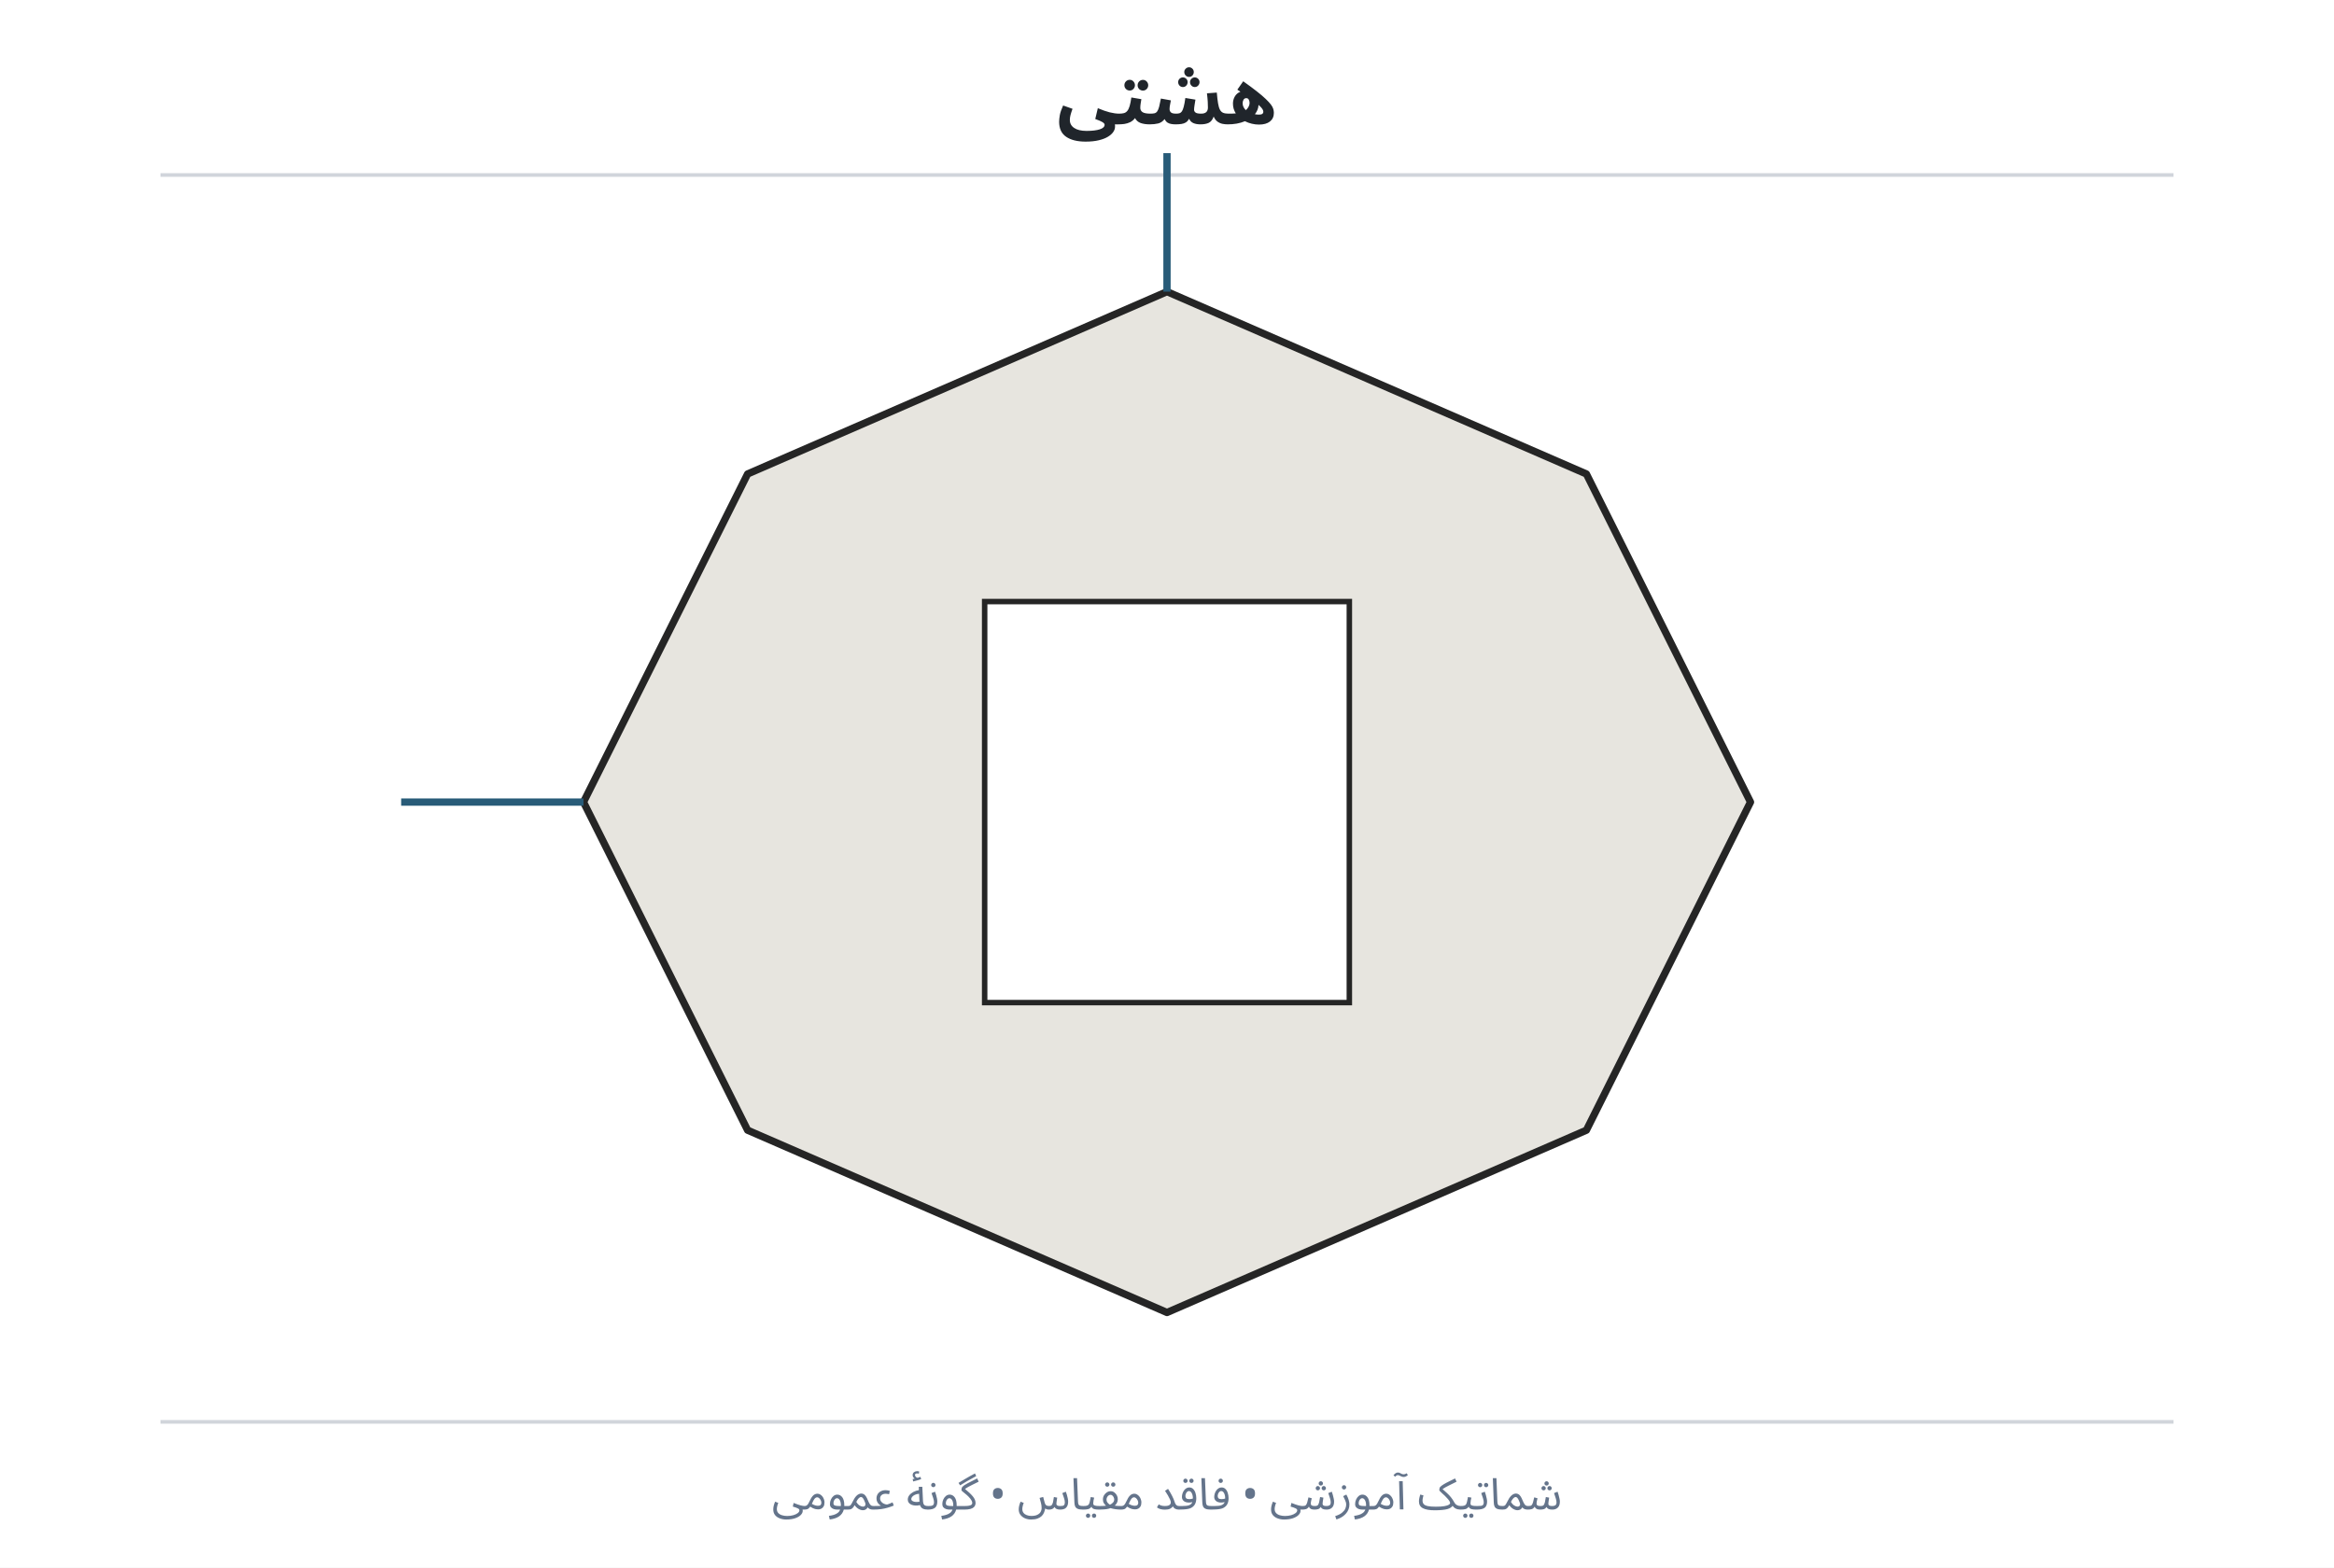
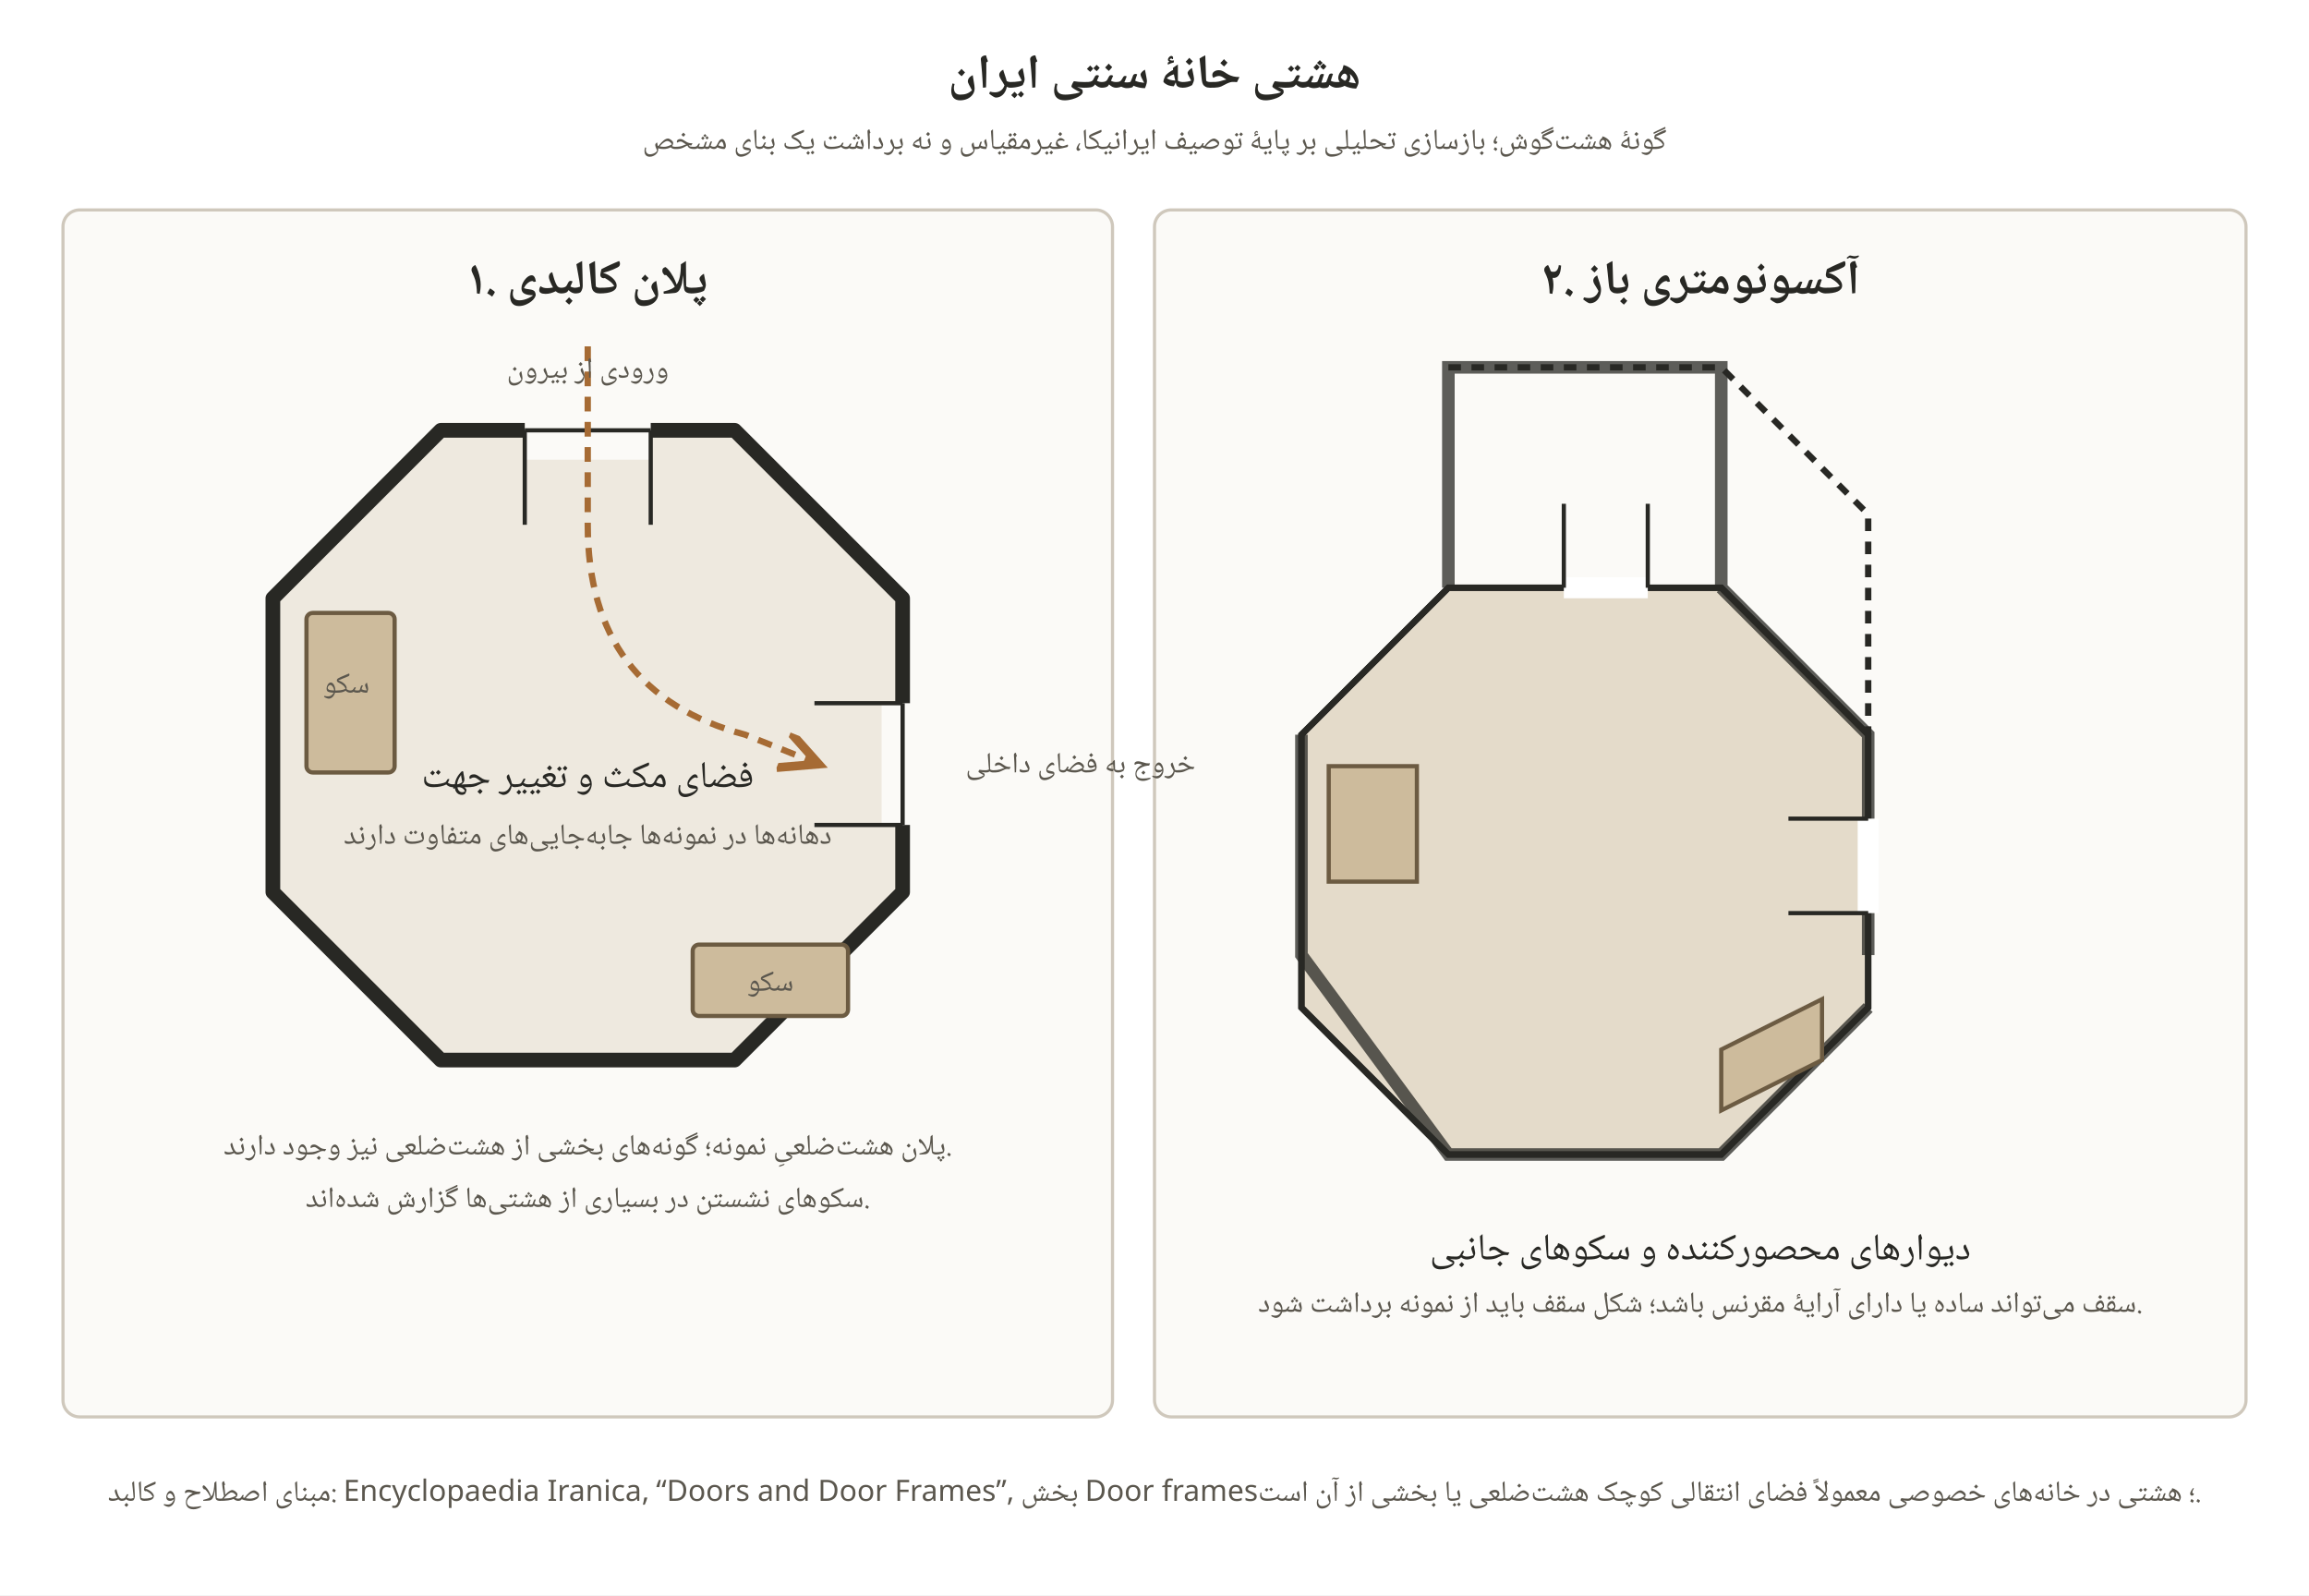
- <svg xmlns="http://www.w3.org/2000/svg" width="640" height="430" viewBox="0 0 640 430" role="img" aria-labelledby="ttl dsc">
+ <svg xmlns="http://www.w3.org/2000/svg" width="1100" height="760" viewBox="0 0 1100 760" role="img" aria-labelledby="title desc">
  <defs>
-     <pattern id="hatch" width="8" height="8" patternUnits="userSpaceOnUse">
-       <path d="M0 8 L8 0" stroke="#9ca3af" stroke-width=".8" />
-     </pattern>
+     <style>
+  .wall{fill:#eee9df;stroke:#282824;stroke-width:7;stroke-linejoin:round}
+  .thin{fill:none;stroke:#282824;stroke-width:2}
+  .label{font-family:Vazirmatn,'Noto Naskh Arabic',sans-serif;fill:#282824;font-size:18px}
+  .small{font-family:Vazirmatn,'Noto Naskh Arabic',sans-serif;fill:#5b574e;font-size:14px}
+  .head{font-family:Vazirmatn,'Noto Naskh Arabic',sans-serif;fill:#282824;font-size:23px;font-weight:700}
+  .panel{fill:#fbfaf7;stroke:#cfc8bc;stroke-width:1.5}
+ </style>
+     <marker id="a" markerWidth="8" markerHeight="8" refX="6" refY="3" orient="auto">
+       <path d="M0 0 L6 3 L0 6" fill="none" stroke="#a66b34" stroke-width="1.4" />
+     </marker>
  </defs>
-   <rect width="640" height="430" fill="#fff" />
-   <text x="320" y="34" text-anchor="middle" direction="rtl" font-family="Vazirmatn, Noto Sans Arabic, sans-serif" font-size="21" font-weight="600" fill="#20252b">هشتی</text>
-   <line x1="44" y1="48" x2="596" y2="48" stroke="#d1d5db" />
-   <polygon points="320,80 435,130 480,220 435,310 320,360 205,310 160,220 205,130" fill="#e7e5df" stroke="#252525" stroke-width="2" stroke-linejoin="round" />
-   <rect x="270" y="165" width="100" height="110" rx="0" fill="#fff" stroke="#252525" stroke-width="1.5" />
-   <line x1="320" y1="80" x2="320" y2="42" stroke="#285b78" stroke-width="2" />
-   <line x1="160" y1="220" x2="110" y2="220" stroke="#285b78" stroke-width="2" />
-   <line x1="44" y1="390" x2="596" y2="390" stroke="#d1d5db" />
-   <text x="320" y="414" text-anchor="middle" direction="rtl" font-family="Vazirmatn, Noto Sans Arabic, sans-serif" font-size="12" fill="#64748b">شماتیک آموزشی • فاقد مقیاس • گونهٔ عمومی</text>
+   <rect width="1100" height="760" fill="#fff" />
+   <text x="550" y="42" text-anchor="middle" class="head" font-size="28">هشتی خانهٔ سنتی ایران</text>
+   <text x="550" y="71" text-anchor="middle" class="small">گونهٔ هشت‌گوش؛ بازسازی تحلیلی بر پایهٔ توصیف ایرانیکا، غیرمقیاس و نه برداشت یک بنای مشخص</text>
+   <rect x="30" y="100" width="500" height="575" rx="8" class="panel" />
+   <rect x="550" y="100" width="520" height="575" rx="8" class="panel" />
+   <text x="280" y="140" text-anchor="middle" class="head">۱. پلان کالبدی</text>
+   <text x="810" y="140" text-anchor="middle" class="head">۲. آکسونومتری باز</text>
+   <polygon points="210,205 350,205 430,285 430,425 350,505 210,505 130,425 130,285" class="wall" />
+   <rect x="250" y="194" width="60" height="25" fill="#fbfaf7" />
+   <rect x="420" y="335" width="25" height="58" fill="#fbfaf7" />
+   <line x1="250" y1="205" x2="310" y2="205" stroke="#282824" stroke-width="2" />
+   <line x1="430" y1="335" x2="430" y2="393" stroke="#282824" stroke-width="2" />
+   <rect x="146" y="292" width="42" height="76" rx="3" fill="#cdbb9c" stroke="#6c5b42" stroke-width="2" />
+   <rect x="330" y="450" width="74" height="34" rx="3" fill="#cdbb9c" stroke="#6c5b42" stroke-width="2" />
+   <text x="165" y="330" text-anchor="middle" class="small">سکو</text>
+   <text x="367" y="472" text-anchor="middle" class="small">سکو</text>
+   <path d="M250 205 L250 250 M310 205 L310 250" class="thin" />
+   <path d="M430 335 L388 335 M430 393 L388 393" class="thin" />
+   <path d="M280 165 L280 250 Q280 330 355 350 L390 364" fill="none" stroke="#a66b34" stroke-width="3" stroke-dasharray="7 5" marker-end="url(#a)" />
+   <text x="280" y="180" text-anchor="middle" class="small">ورودی از بیرون</text>
+   <text x="460" y="368" class="small">خروج به فضای داخلی</text>
+   <text x="280" y="375" text-anchor="middle" class="label">فضای مکث و تغییر جهت</text>
+   <text x="280" y="402" text-anchor="middle" class="small">دهانه‌ها در نمونه‌ها جابه‌جایی‌های متفاوت دارند</text>
+   <text x="280" y="550" text-anchor="middle" class="small">پلان هشت‌ضلعیِ نمونه؛ گونه‌های بخشی از هشت‌ضلعی نیز وجود دارند.</text>
+   <text x="280" y="575" text-anchor="middle" class="small">سکوهای نشستن در بسیاری از هشتی‌ها گزارش شده‌اند.</text>
+   <polygon points="690,280 820,280 890,350 890,480 820,550 690,550 620,480 620,350" fill="#e4dbca" stroke="#282824" stroke-width="3" />
+   <polygon points="690,280 820,280 890,350 890,480 820,550 690,550 620,480 620,350" fill="none" stroke="#282824" stroke-width="3" />
+   <path d="M690 280 L690 175 L820 175 L820 280 M820 280 L890 350 L890 455 M620 350 L620 455 L690 550 L820 550 L890 480" fill="none" stroke="#282824" stroke-width="6" opacity=".75" />
+   <path d="M690 175 L820 175 L890 245 L890 350" fill="none" stroke="#282824" stroke-width="3" stroke-dasharray="6 5" />
+   <path d="M633 365 L675 365 L675 420 L633 420 Z" fill="#cdbb9c" stroke="#6c5b42" stroke-width="2" />
+   <path d="M820 500 L868 476 L868 505 L820 529 Z" fill="#cdbb9c" stroke="#6c5b42" stroke-width="2" />
+   <path d="M745 280 L785 280" stroke="#fff" stroke-width="10" />
+   <path d="M890 390 L890 435" stroke="#fff" stroke-width="10" />
+   <path d="M745 280 L745 240 M785 280 L785 240" stroke="#282824" stroke-width="2" />
+   <path d="M890 390 L852 390 M890 435 L852 435" stroke="#282824" stroke-width="2" />
+   <text x="810" y="600" text-anchor="middle" class="label">دیوارهای محصورکننده و سکوهای جانبی</text>
+   <text x="810" y="625" text-anchor="middle" class="small">سقف می‌تواند ساده یا دارای آرایهٔ مقرنس باشد؛ شکل سقف باید از نمونه برداشت شود.</text>
+   <text x="550" y="715" text-anchor="middle" class="small">مبنای اصطلاح و کالبد: Encyclopaedia Iranica, “Doors and Door Frames”, بخش Door frames؛ هشتی در خانه‌های خصوصی معمولاً فضای انتقالی کوچک هشت‌ضلعی یا بخشی از آن است.</text>
</svg>
